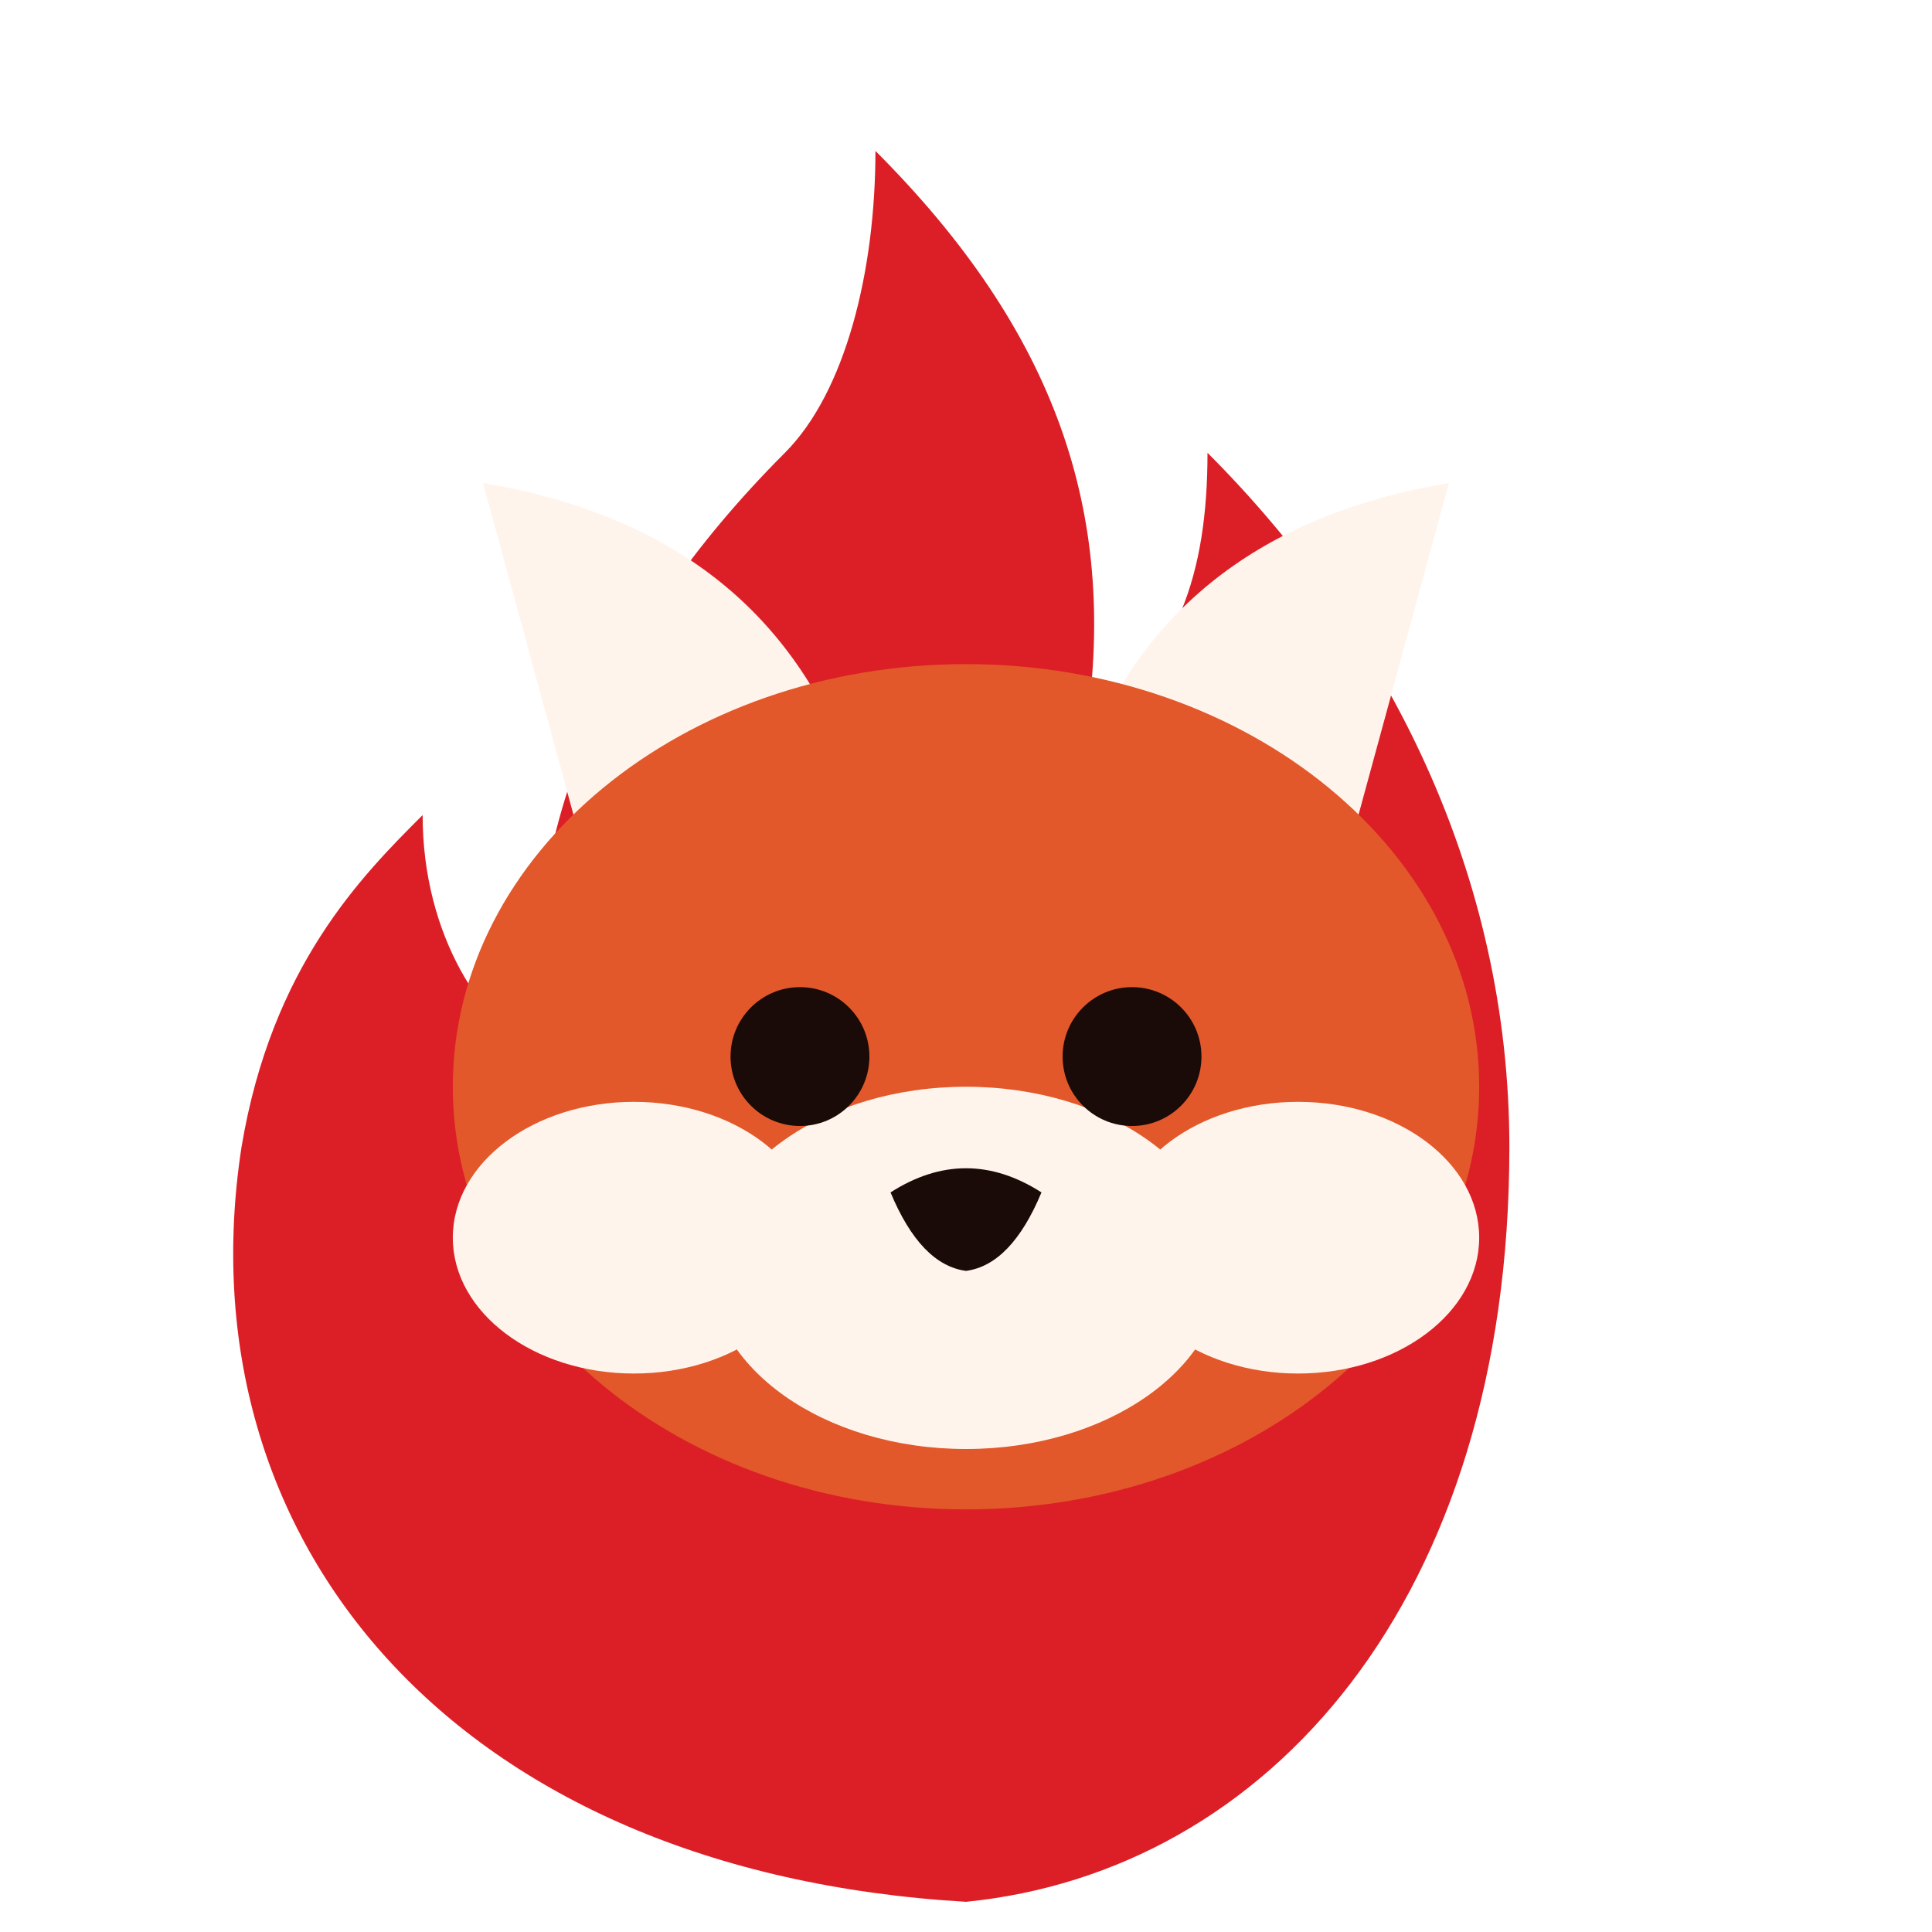
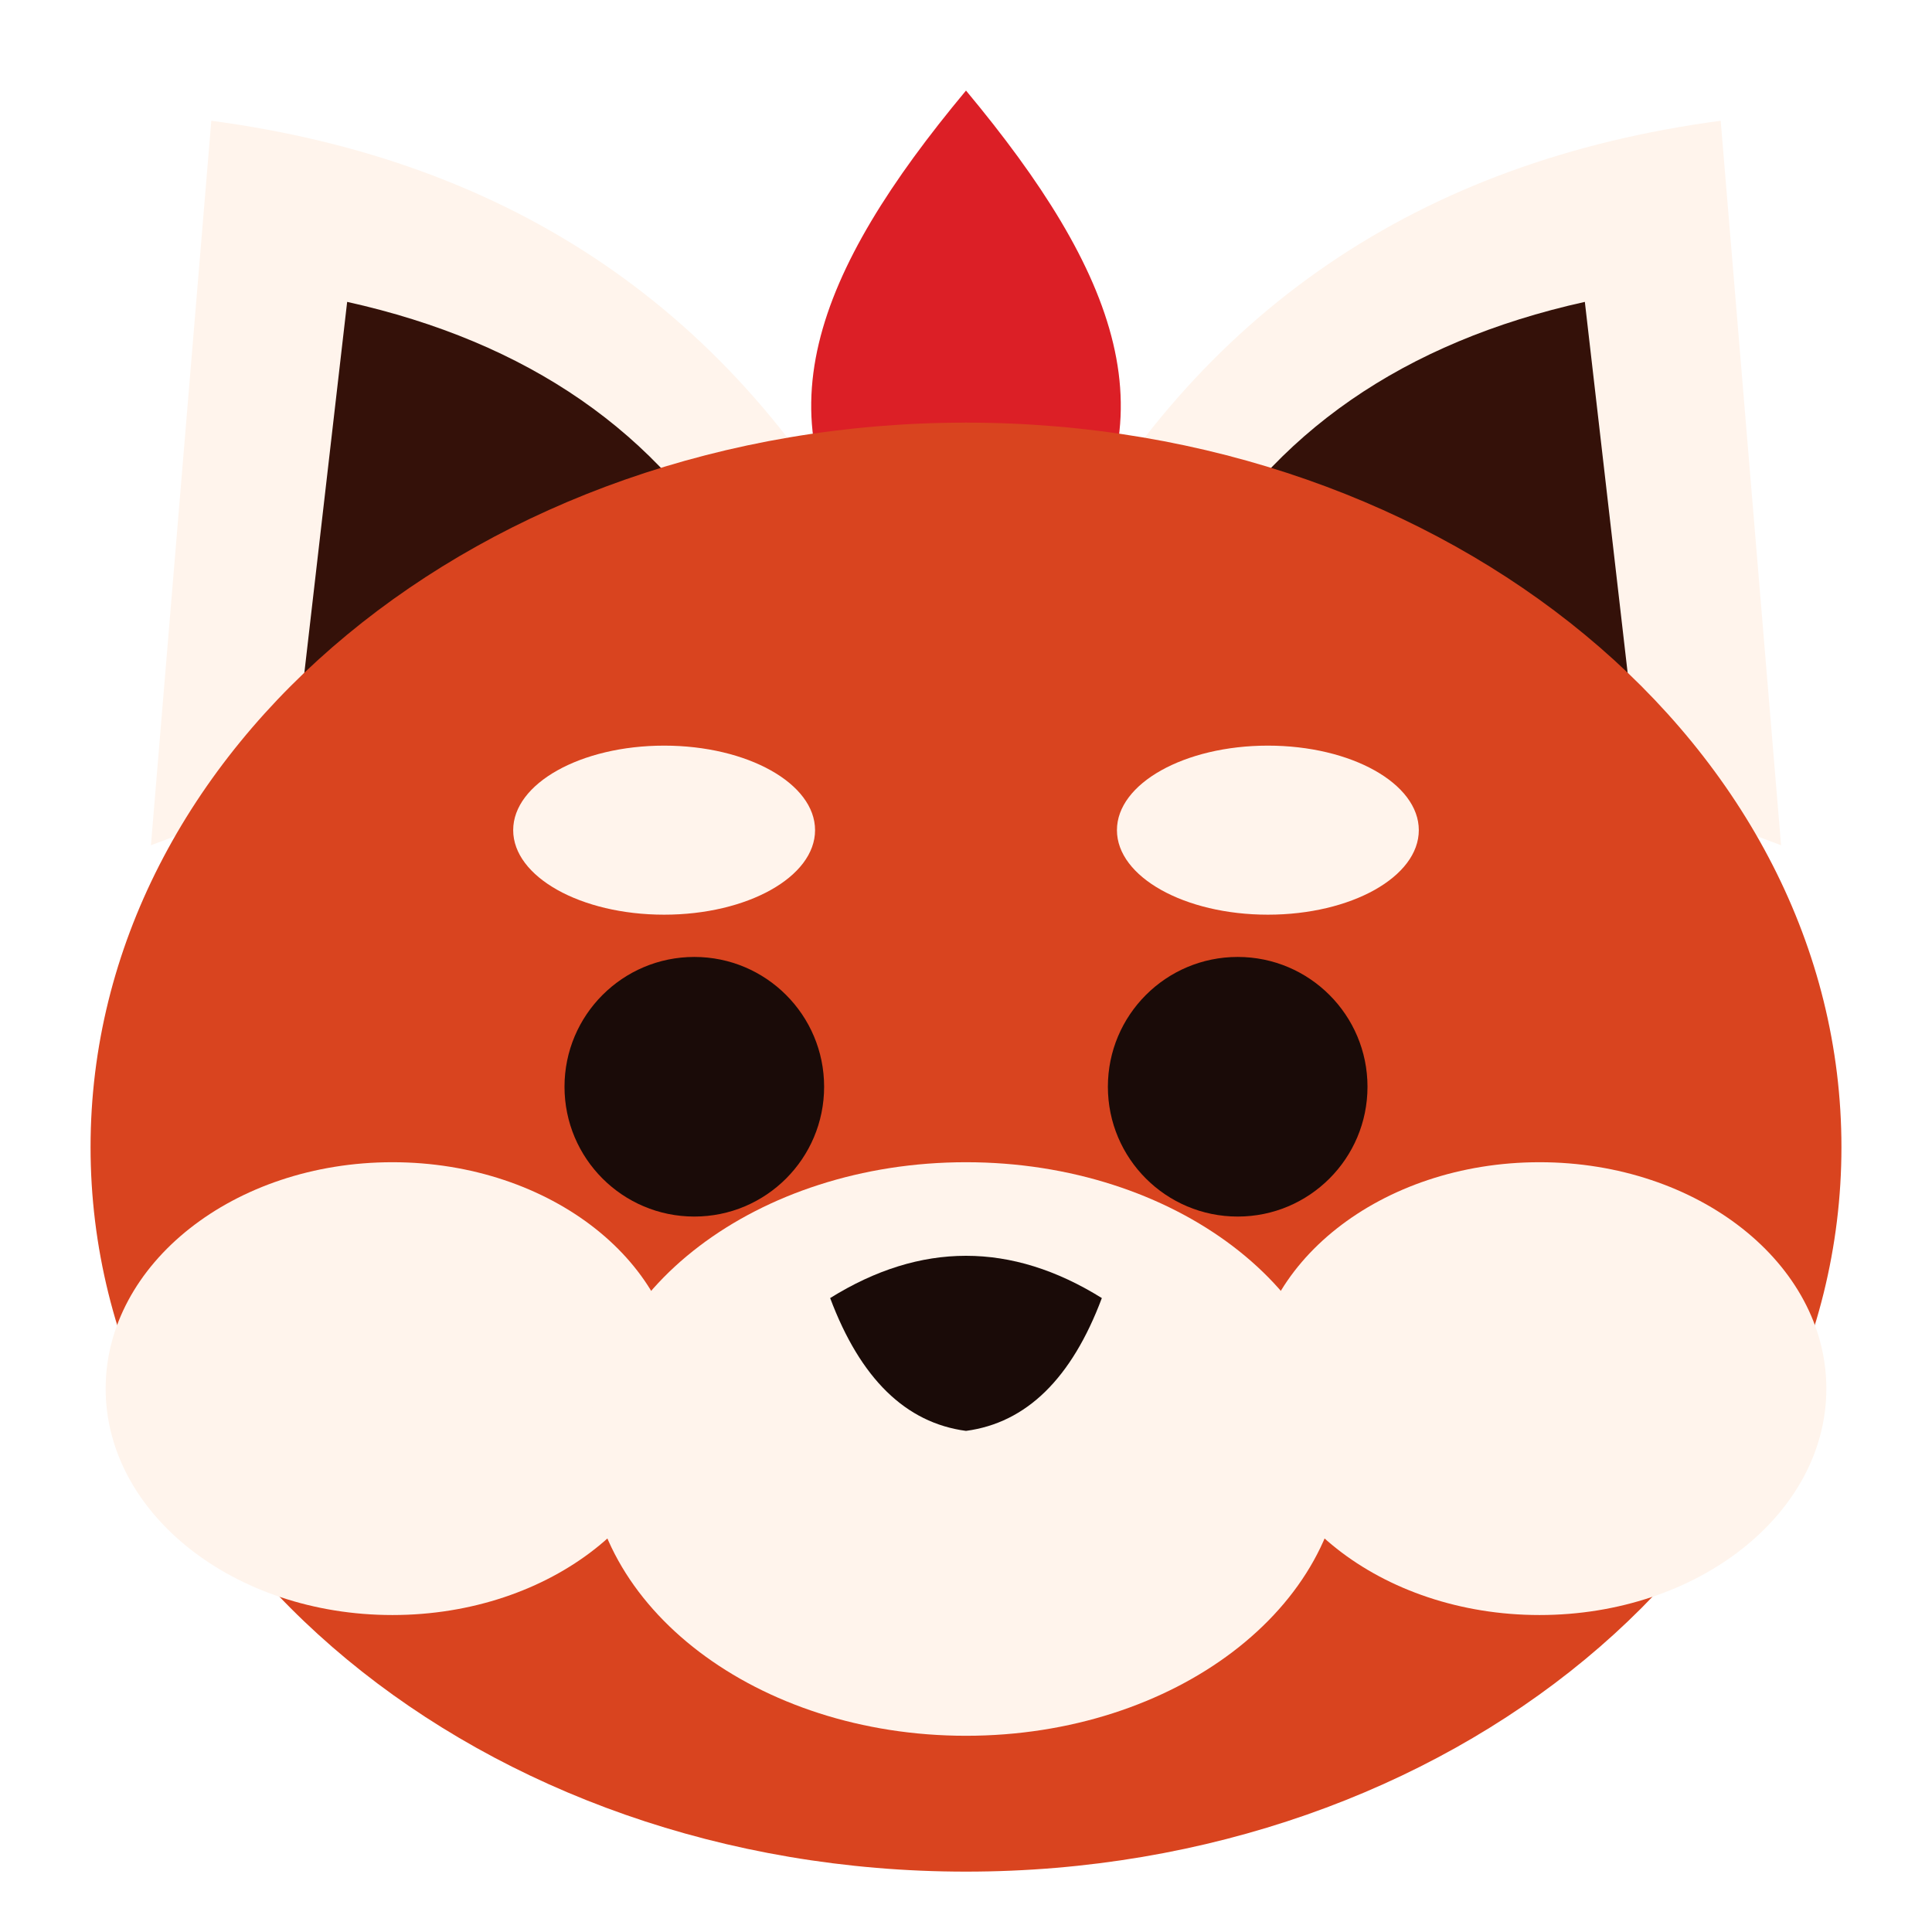
<svg xmlns="http://www.w3.org/2000/svg" viewBox="0 0 64 64">
-   <path d="M32 63C15 62 6 51 8 38c1-6 4-9 6-11 0 4 2 7 4 8-1-7 2-14 8-20 2-2 3-6 3-10 6 6 8 12 7 19 3-2 4-5 4-9 6 6 10 14 10 23 0 15-8 24-18 25z" fill="#dc1f26" />
-   <path d="M19 27l-3-11c6 1 10 4 12 9z" fill="#fff4ec" />
-   <path d="M45 27l3-11c-6 1-10 4-12 9z" fill="#fff4ec" />
-   <ellipse cx="32" cy="36" rx="17" ry="14" fill="#e2582a" />
-   <ellipse cx="21" cy="41" rx="6" ry="4.5" fill="#fff4ec" />
-   <ellipse cx="43" cy="41" rx="6" ry="4.5" fill="#fff4ec" />
-   <ellipse cx="32" cy="42" rx="8.5" ry="6" fill="#fff4ec" />
-   <circle cx="26.5" cy="35" r="2.3" fill="#1a0b08" />
-   <circle cx="37.5" cy="35" r="2.3" fill="#1a0b08" />
-   <path d="M29.5 39.5q2.5-1.6 5 0-1 2.4-2.5 2.6-1.5-.2-2.5-2.6z" fill="#1a0b08" />
+   <path d="M32 3c5 6 7 11 3 16-1-3-2-4-3-5-1 1-2 2-3 5-4-5-2-10 3-16z" fill="#dc1f26" />
+   <path d="M5 28 7 4q15 2 22 15z" fill="#fff4ec" />
+   <path d="M10 23l1.5-13q9 2 13 9z" fill="#341109" />
+   <path d="M59 28 57 4q-15 2-22 15z" fill="#fff4ec" />
+   <path d="M54 23l-1.5-13q-9 2-13 9z" fill="#341109" />
+   <ellipse cx="32" cy="38" rx="29" ry="24" fill="#d9441f" />
+   <ellipse cx="13" cy="46" rx="9.5" ry="7.5" fill="#fff4ec" />
+   <ellipse cx="51" cy="46" rx="9.5" ry="7.5" fill="#fff4ec" />
+   <ellipse cx="32" cy="48" rx="12.5" ry="9.5" fill="#fff4ec" />
+   <ellipse cx="22" cy="27.5" rx="5" ry="2.8" fill="#fff4ec" />
+   <ellipse cx="42" cy="27.5" rx="5" ry="2.8" fill="#fff4ec" />
+   <circle cx="23" cy="36" r="4.3" fill="#1a0b08" />
+   <circle cx="41" cy="36" r="4.3" fill="#1a0b08" />
+   <path d="M27.5 43q4.5-2.8 9 0-1.5 4-4.5 4.4-3-.4-4.5-4.4z" fill="#1a0b08" />
</svg>
